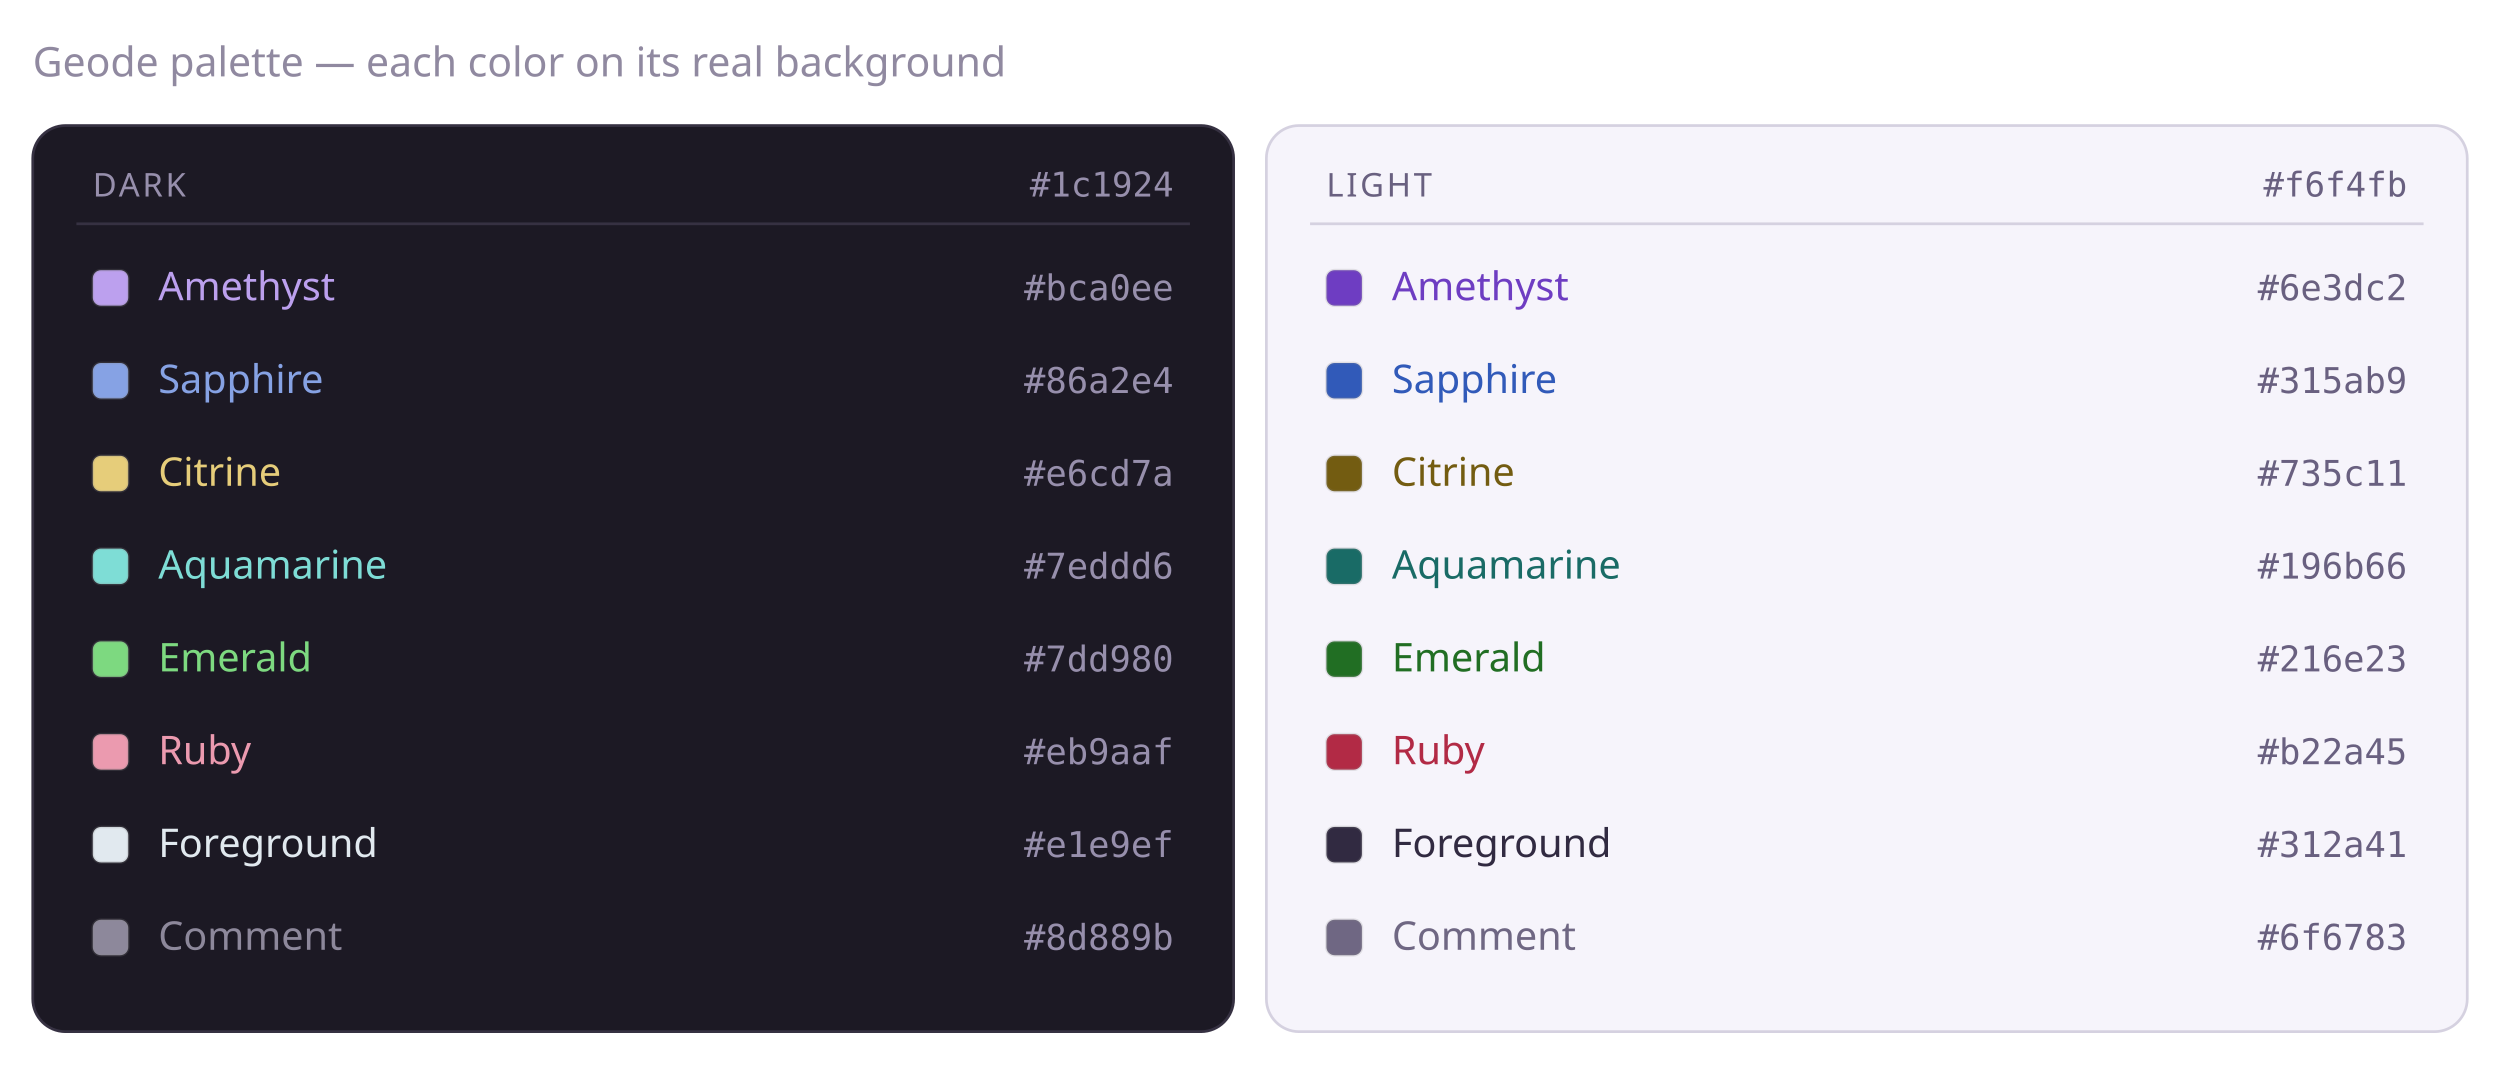
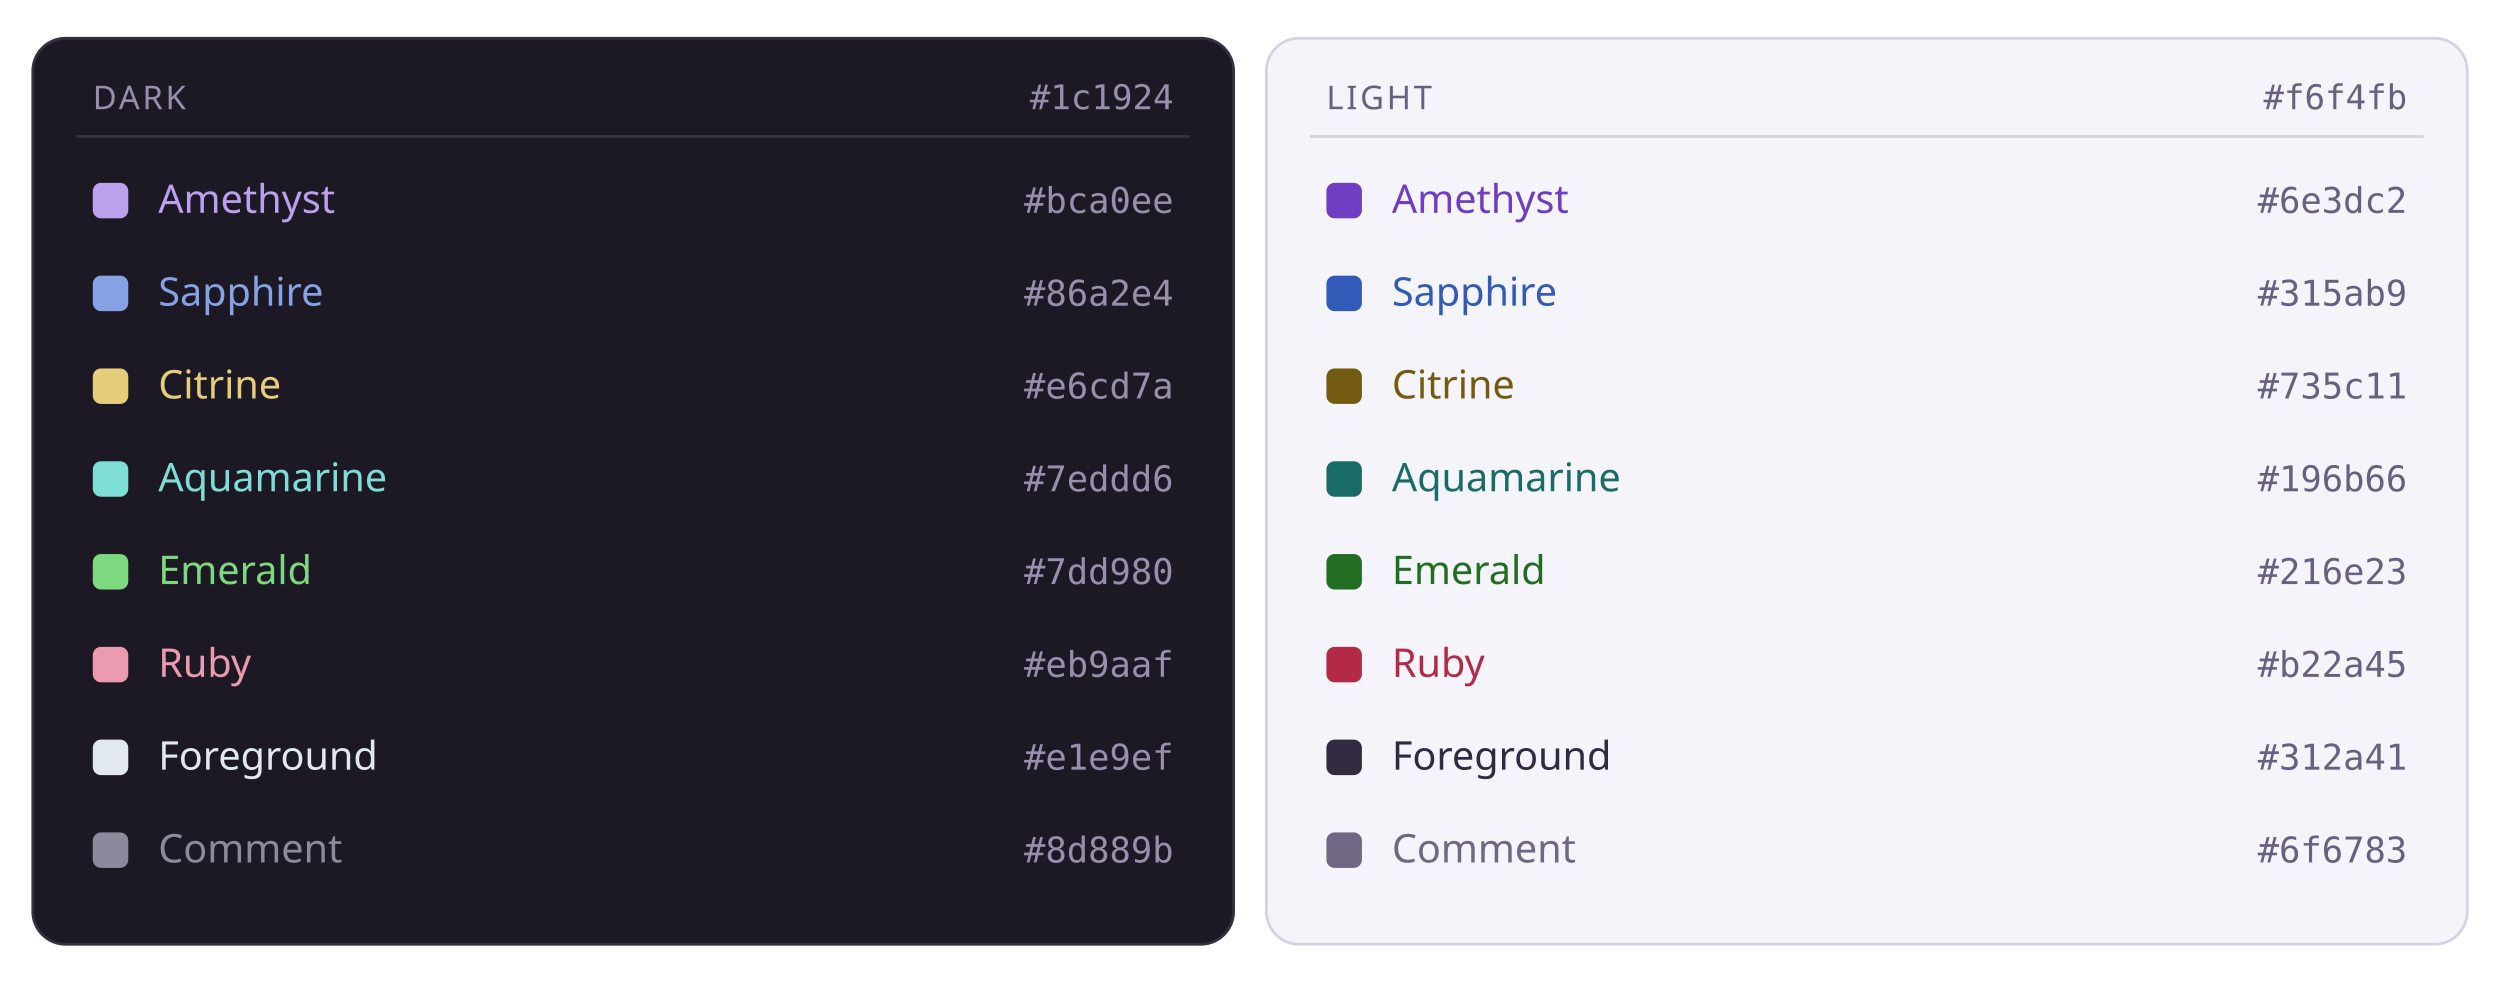
- <svg xmlns="http://www.w3.org/2000/svg" width="916" height="392" viewBox="0 0 916 392" font-family="ui-sans-serif,system-ui,sans-serif">
-   <text x="12" y="28" font-size="15" font-weight="500" fill="#9089a0">Geode palette — each color on its real background</text>
-   <rect x="12" y="46" width="440" height="332" rx="12" fill="#1c1924" stroke="#363142" />
-   <text x="34" y="72" font-size="12" letter-spacing="1" fill="#978fac">DARK</text>
-   <text x="430" y="72" text-anchor="end" font-size="12.5" fill="#978fac" font-family="ui-monospace,monospace">#1c1924</text>
-   <line x1="28" y1="82" x2="436" y2="82" stroke="#363142" />
-   <rect x="34" y="99" width="13" height="13" rx="3" fill="#bca0ee" stroke="#88888833" />
-   <text x="58" y="110" font-size="14.5" fill="#bca0ee">Amethyst</text>
-   <text x="430" y="110" text-anchor="end" font-size="13" fill="#978fac" font-family="ui-monospace,monospace">#bca0ee</text>
-   <rect x="34" y="133" width="13" height="13" rx="3" fill="#86a2e4" stroke="#88888833" />
-   <text x="58" y="144" font-size="14.5" fill="#86a2e4">Sapphire</text>
-   <text x="430" y="144" text-anchor="end" font-size="13" fill="#978fac" font-family="ui-monospace,monospace">#86a2e4</text>
-   <rect x="34" y="167" width="13" height="13" rx="3" fill="#e6cd7a" stroke="#88888833" />
-   <text x="58" y="178" font-size="14.5" fill="#e6cd7a">Citrine</text>
-   <text x="430" y="178" text-anchor="end" font-size="13" fill="#978fac" font-family="ui-monospace,monospace">#e6cd7a</text>
-   <rect x="34" y="201" width="13" height="13" rx="3" fill="#7eddd6" stroke="#88888833" />
-   <text x="58" y="212" font-size="14.5" fill="#7eddd6">Aquamarine</text>
-   <text x="430" y="212" text-anchor="end" font-size="13" fill="#978fac" font-family="ui-monospace,monospace">#7eddd6</text>
-   <rect x="34" y="235" width="13" height="13" rx="3" fill="#7dd980" stroke="#88888833" />
-   <text x="58" y="246" font-size="14.5" fill="#7dd980">Emerald</text>
-   <text x="430" y="246" text-anchor="end" font-size="13" fill="#978fac" font-family="ui-monospace,monospace">#7dd980</text>
-   <rect x="34" y="269" width="13" height="13" rx="3" fill="#eb9aaf" stroke="#88888833" />
-   <text x="58" y="280" font-size="14.5" fill="#eb9aaf">Ruby</text>
-   <text x="430" y="280" text-anchor="end" font-size="13" fill="#978fac" font-family="ui-monospace,monospace">#eb9aaf</text>
-   <rect x="34" y="303" width="13" height="13" rx="3" fill="#e1e9ef" stroke="#88888833" />
-   <text x="58" y="314" font-size="14.5" fill="#e1e9ef">Foreground</text>
-   <text x="430" y="314" text-anchor="end" font-size="13" fill="#978fac" font-family="ui-monospace,monospace">#e1e9ef</text>
-   <rect x="34" y="337" width="13" height="13" rx="3" fill="#8d889b" stroke="#88888833" />
-   <text x="58" y="348" font-size="14.5" fill="#8d889b">Comment</text>
-   <text x="430" y="348" text-anchor="end" font-size="13" fill="#978fac" font-family="ui-monospace,monospace">#8d889b</text>
-   <rect x="464" y="46" width="440" height="332" rx="12" fill="#f6f4fb" stroke="#d5d1e0" />
-   <text x="486" y="72" font-size="12" letter-spacing="1" fill="#696080">LIGHT</text>
-   <text x="882" y="72" text-anchor="end" font-size="12.5" fill="#696080" font-family="ui-monospace,monospace">#f6f4fb</text>
-   <line x1="480" y1="82" x2="888" y2="82" stroke="#d5d1e0" />
-   <rect x="486" y="99" width="13" height="13" rx="3" fill="#6e3dc2" stroke="#88888833" />
-   <text x="510" y="110" font-size="14.5" fill="#6e3dc2">Amethyst</text>
-   <text x="882" y="110" text-anchor="end" font-size="13" fill="#696080" font-family="ui-monospace,monospace">#6e3dc2</text>
-   <rect x="486" y="133" width="13" height="13" rx="3" fill="#315ab9" stroke="#88888833" />
-   <text x="510" y="144" font-size="14.5" fill="#315ab9">Sapphire</text>
-   <text x="882" y="144" text-anchor="end" font-size="13" fill="#696080" font-family="ui-monospace,monospace">#315ab9</text>
-   <rect x="486" y="167" width="13" height="13" rx="3" fill="#735c11" stroke="#88888833" />
-   <text x="510" y="178" font-size="14.5" fill="#735c11">Citrine</text>
-   <text x="882" y="178" text-anchor="end" font-size="13" fill="#696080" font-family="ui-monospace,monospace">#735c11</text>
-   <rect x="486" y="201" width="13" height="13" rx="3" fill="#196b66" stroke="#88888833" />
-   <text x="510" y="212" font-size="14.5" fill="#196b66">Aquamarine</text>
-   <text x="882" y="212" text-anchor="end" font-size="13" fill="#696080" font-family="ui-monospace,monospace">#196b66</text>
-   <rect x="486" y="235" width="13" height="13" rx="3" fill="#216e23" stroke="#88888833" />
-   <text x="510" y="246" font-size="14.5" fill="#216e23">Emerald</text>
-   <text x="882" y="246" text-anchor="end" font-size="13" fill="#696080" font-family="ui-monospace,monospace">#216e23</text>
-   <rect x="486" y="269" width="13" height="13" rx="3" fill="#b22a45" stroke="#88888833" />
-   <text x="510" y="280" font-size="14.5" fill="#b22a45">Ruby</text>
-   <text x="882" y="280" text-anchor="end" font-size="13" fill="#696080" font-family="ui-monospace,monospace">#b22a45</text>
-   <rect x="486" y="303" width="13" height="13" rx="3" fill="#312a41" stroke="#88888833" />
-   <text x="510" y="314" font-size="14.5" fill="#312a41">Foreground</text>
-   <text x="882" y="314" text-anchor="end" font-size="13" fill="#696080" font-family="ui-monospace,monospace">#312a41</text>
-   <rect x="486" y="337" width="13" height="13" rx="3" fill="#6f6783" stroke="#88888833" />
-   <text x="510" y="348" font-size="14.5" fill="#6f6783">Comment</text>
-   <text x="882" y="348" text-anchor="end" font-size="13" fill="#696080" font-family="ui-monospace,monospace">#6f6783</text>
+ <svg xmlns="http://www.w3.org/2000/svg" width="916" height="360" viewBox="0 0 916 360" font-family="ui-sans-serif,system-ui,sans-serif">
+   <rect x="12" y="14" width="440" height="332" rx="12" fill="#1c1924" stroke="#363142" />
+   <text x="34" y="40" font-size="12" letter-spacing="1" fill="#978fac">DARK</text>
+   <text x="430" y="40" text-anchor="end" font-size="12.5" fill="#978fac" font-family="ui-monospace,monospace">#1c1924</text>
+   <line x1="28" y1="50" x2="436" y2="50" stroke="#363142" />
+   <rect x="34" y="67" width="13" height="13" rx="3" fill="#bca0ee" />
+   <text x="58" y="78" font-size="14.5" fill="#bca0ee">Amethyst</text>
+   <text x="430" y="78" text-anchor="end" font-size="13" fill="#978fac" font-family="ui-monospace,monospace">#bca0ee</text>
+   <rect x="34" y="101" width="13" height="13" rx="3" fill="#86a2e4" />
+   <text x="58" y="112" font-size="14.5" fill="#86a2e4">Sapphire</text>
+   <text x="430" y="112" text-anchor="end" font-size="13" fill="#978fac" font-family="ui-monospace,monospace">#86a2e4</text>
+   <rect x="34" y="135" width="13" height="13" rx="3" fill="#e6cd7a" />
+   <text x="58" y="146" font-size="14.5" fill="#e6cd7a">Citrine</text>
+   <text x="430" y="146" text-anchor="end" font-size="13" fill="#978fac" font-family="ui-monospace,monospace">#e6cd7a</text>
+   <rect x="34" y="169" width="13" height="13" rx="3" fill="#7eddd6" />
+   <text x="58" y="180" font-size="14.5" fill="#7eddd6">Aquamarine</text>
+   <text x="430" y="180" text-anchor="end" font-size="13" fill="#978fac" font-family="ui-monospace,monospace">#7eddd6</text>
+   <rect x="34" y="203" width="13" height="13" rx="3" fill="#7dd980" />
+   <text x="58" y="214" font-size="14.5" fill="#7dd980">Emerald</text>
+   <text x="430" y="214" text-anchor="end" font-size="13" fill="#978fac" font-family="ui-monospace,monospace">#7dd980</text>
+   <rect x="34" y="237" width="13" height="13" rx="3" fill="#eb9aaf" />
+   <text x="58" y="248" font-size="14.5" fill="#eb9aaf">Ruby</text>
+   <text x="430" y="248" text-anchor="end" font-size="13" fill="#978fac" font-family="ui-monospace,monospace">#eb9aaf</text>
+   <rect x="34" y="271" width="13" height="13" rx="3" fill="#e1e9ef" />
+   <text x="58" y="282" font-size="14.5" fill="#e1e9ef">Foreground</text>
+   <text x="430" y="282" text-anchor="end" font-size="13" fill="#978fac" font-family="ui-monospace,monospace">#e1e9ef</text>
+   <rect x="34" y="305" width="13" height="13" rx="3" fill="#8d889b" />
+   <text x="58" y="316" font-size="14.5" fill="#8d889b">Comment</text>
+   <text x="430" y="316" text-anchor="end" font-size="13" fill="#978fac" font-family="ui-monospace,monospace">#8d889b</text>
+   <rect x="464" y="14" width="440" height="332" rx="12" fill="#f6f4fb" stroke="#d5d1e0" />
+   <text x="486" y="40" font-size="12" letter-spacing="1" fill="#696080">LIGHT</text>
+   <text x="882" y="40" text-anchor="end" font-size="12.5" fill="#696080" font-family="ui-monospace,monospace">#f6f4fb</text>
+   <line x1="480" y1="50" x2="888" y2="50" stroke="#d5d1e0" />
+   <rect x="486" y="67" width="13" height="13" rx="3" fill="#6e3dc2" />
+   <text x="510" y="78" font-size="14.5" fill="#6e3dc2">Amethyst</text>
+   <text x="882" y="78" text-anchor="end" font-size="13" fill="#696080" font-family="ui-monospace,monospace">#6e3dc2</text>
+   <rect x="486" y="101" width="13" height="13" rx="3" fill="#315ab9" />
+   <text x="510" y="112" font-size="14.5" fill="#315ab9">Sapphire</text>
+   <text x="882" y="112" text-anchor="end" font-size="13" fill="#696080" font-family="ui-monospace,monospace">#315ab9</text>
+   <rect x="486" y="135" width="13" height="13" rx="3" fill="#735c11" />
+   <text x="510" y="146" font-size="14.5" fill="#735c11">Citrine</text>
+   <text x="882" y="146" text-anchor="end" font-size="13" fill="#696080" font-family="ui-monospace,monospace">#735c11</text>
+   <rect x="486" y="169" width="13" height="13" rx="3" fill="#196b66" />
+   <text x="510" y="180" font-size="14.5" fill="#196b66">Aquamarine</text>
+   <text x="882" y="180" text-anchor="end" font-size="13" fill="#696080" font-family="ui-monospace,monospace">#196b66</text>
+   <rect x="486" y="203" width="13" height="13" rx="3" fill="#216e23" />
+   <text x="510" y="214" font-size="14.5" fill="#216e23">Emerald</text>
+   <text x="882" y="214" text-anchor="end" font-size="13" fill="#696080" font-family="ui-monospace,monospace">#216e23</text>
+   <rect x="486" y="237" width="13" height="13" rx="3" fill="#b22a45" />
+   <text x="510" y="248" font-size="14.5" fill="#b22a45">Ruby</text>
+   <text x="882" y="248" text-anchor="end" font-size="13" fill="#696080" font-family="ui-monospace,monospace">#b22a45</text>
+   <rect x="486" y="271" width="13" height="13" rx="3" fill="#312a41" />
+   <text x="510" y="282" font-size="14.5" fill="#312a41">Foreground</text>
+   <text x="882" y="282" text-anchor="end" font-size="13" fill="#696080" font-family="ui-monospace,monospace">#312a41</text>
+   <rect x="486" y="305" width="13" height="13" rx="3" fill="#6f6783" />
+   <text x="510" y="316" font-size="14.5" fill="#6f6783">Comment</text>
+   <text x="882" y="316" text-anchor="end" font-size="13" fill="#696080" font-family="ui-monospace,monospace">#6f6783</text>
</svg>
